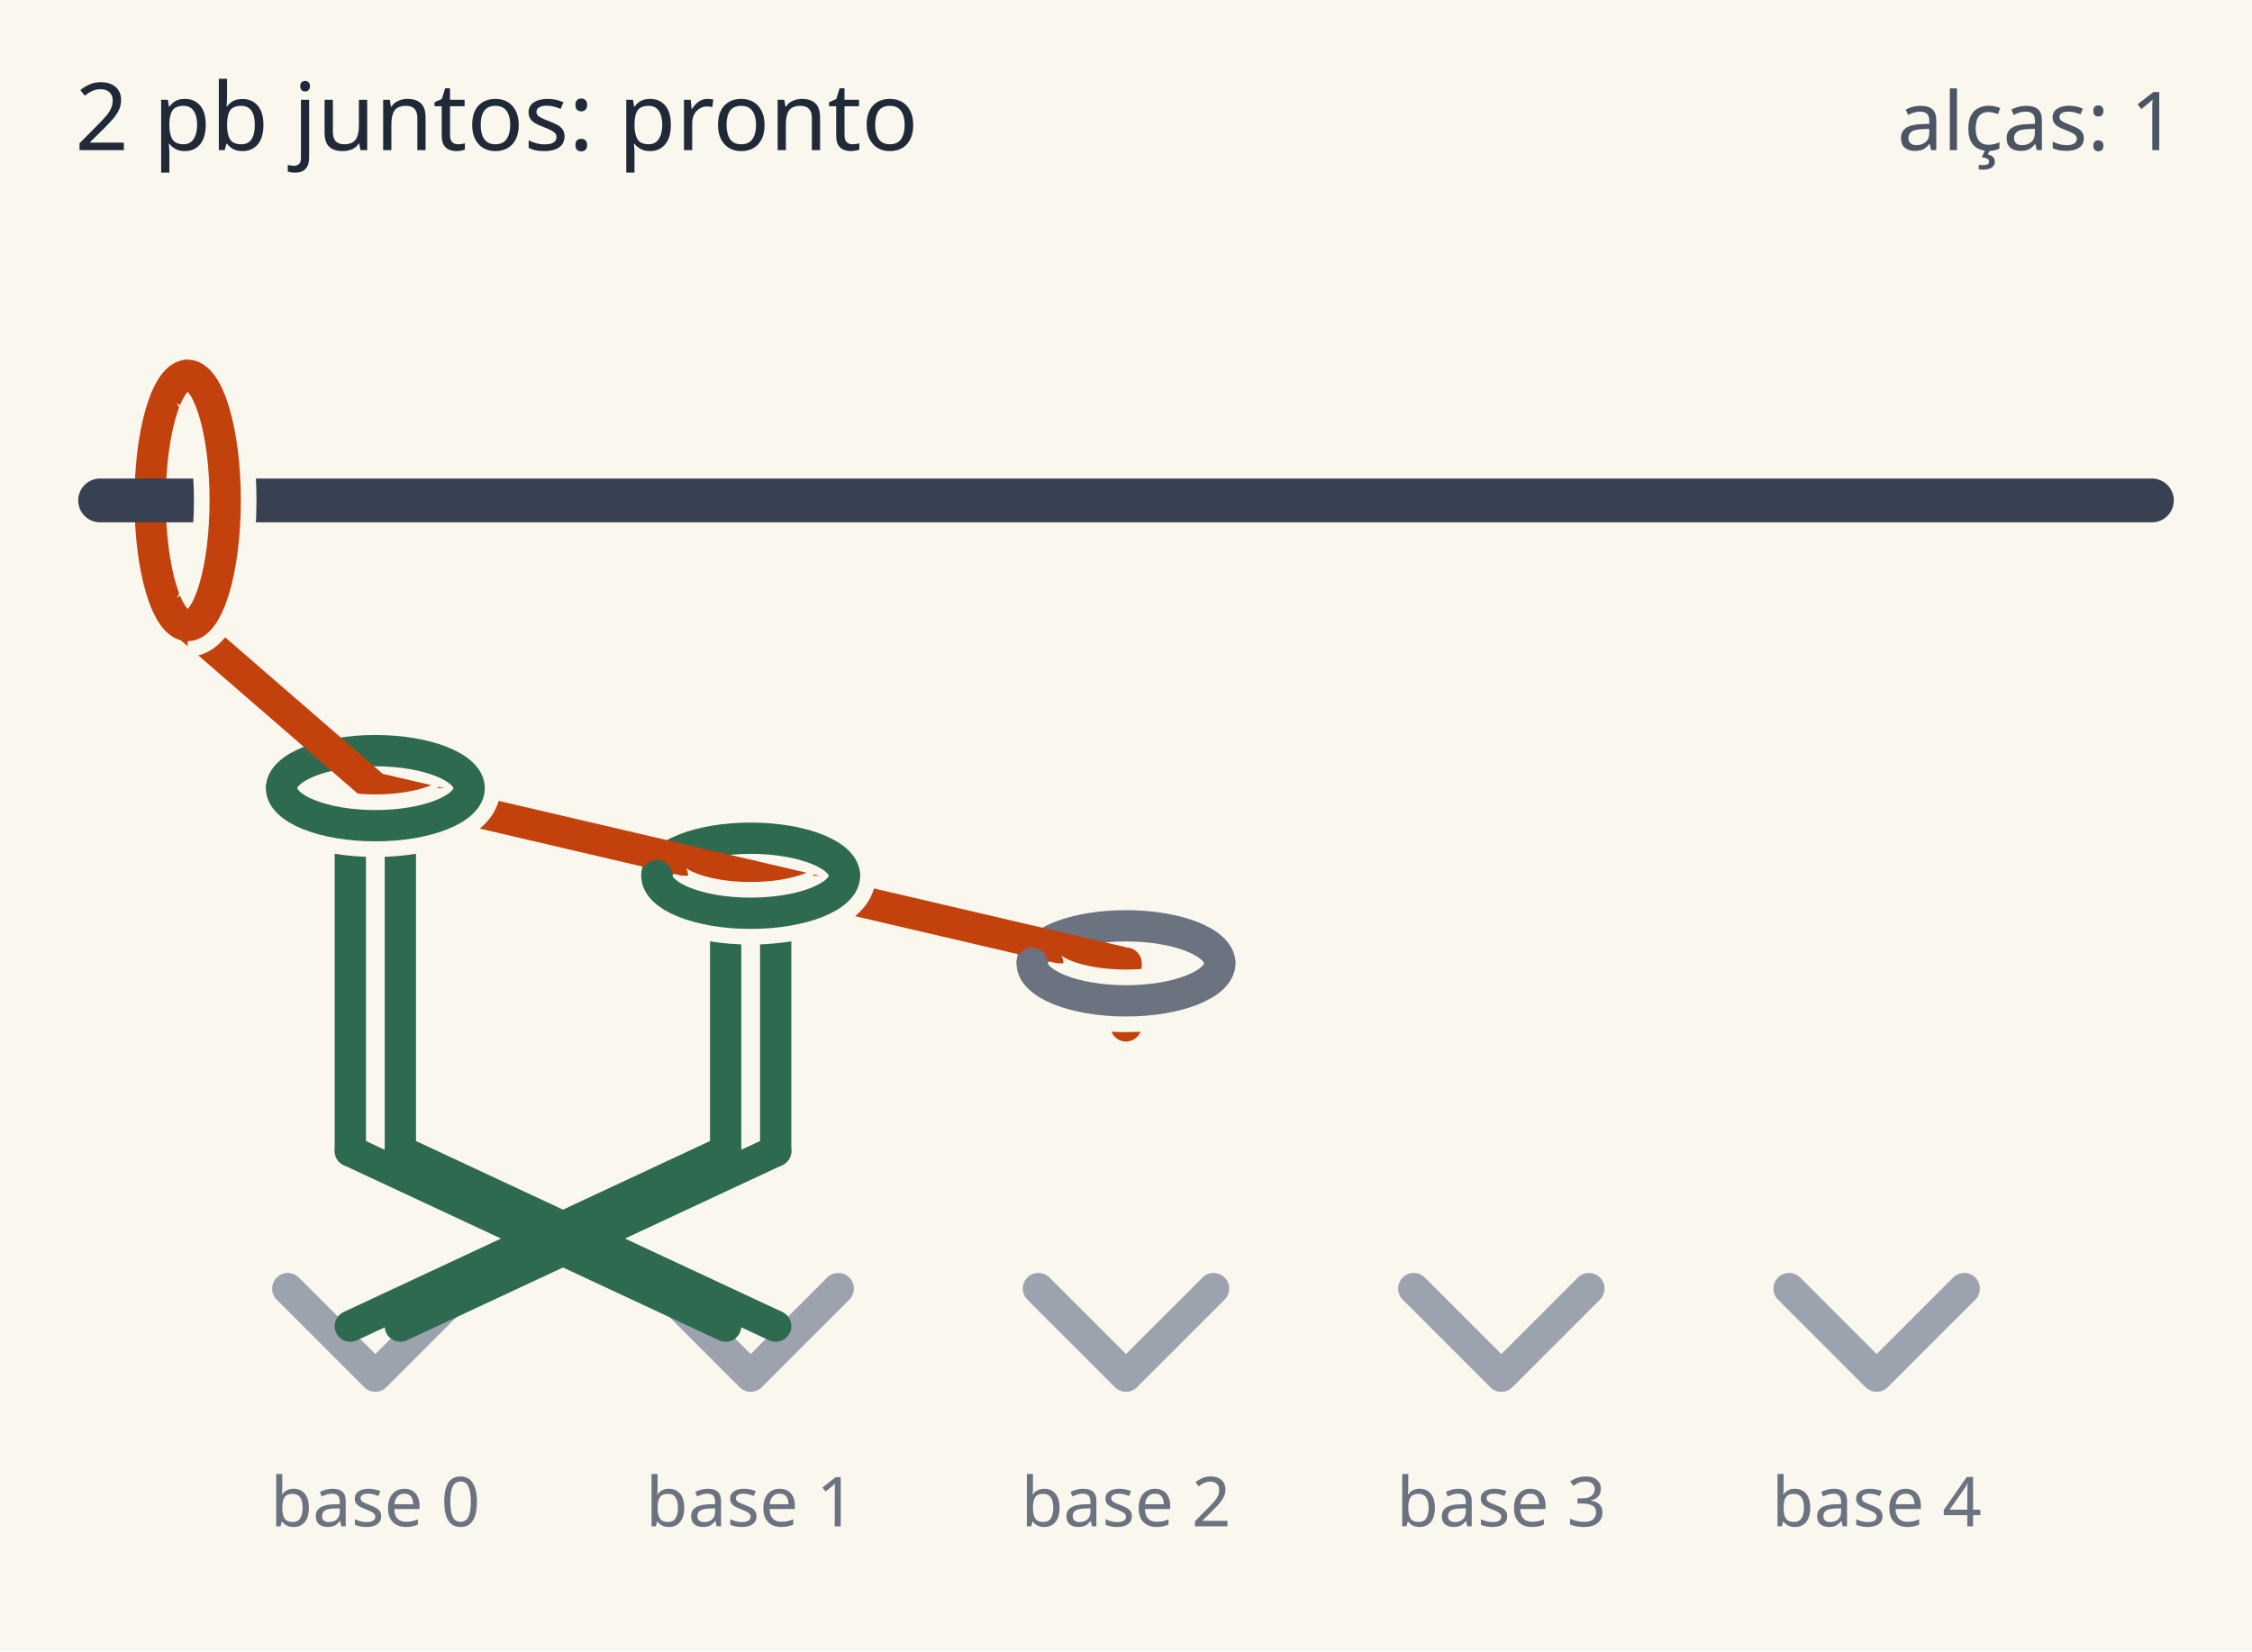
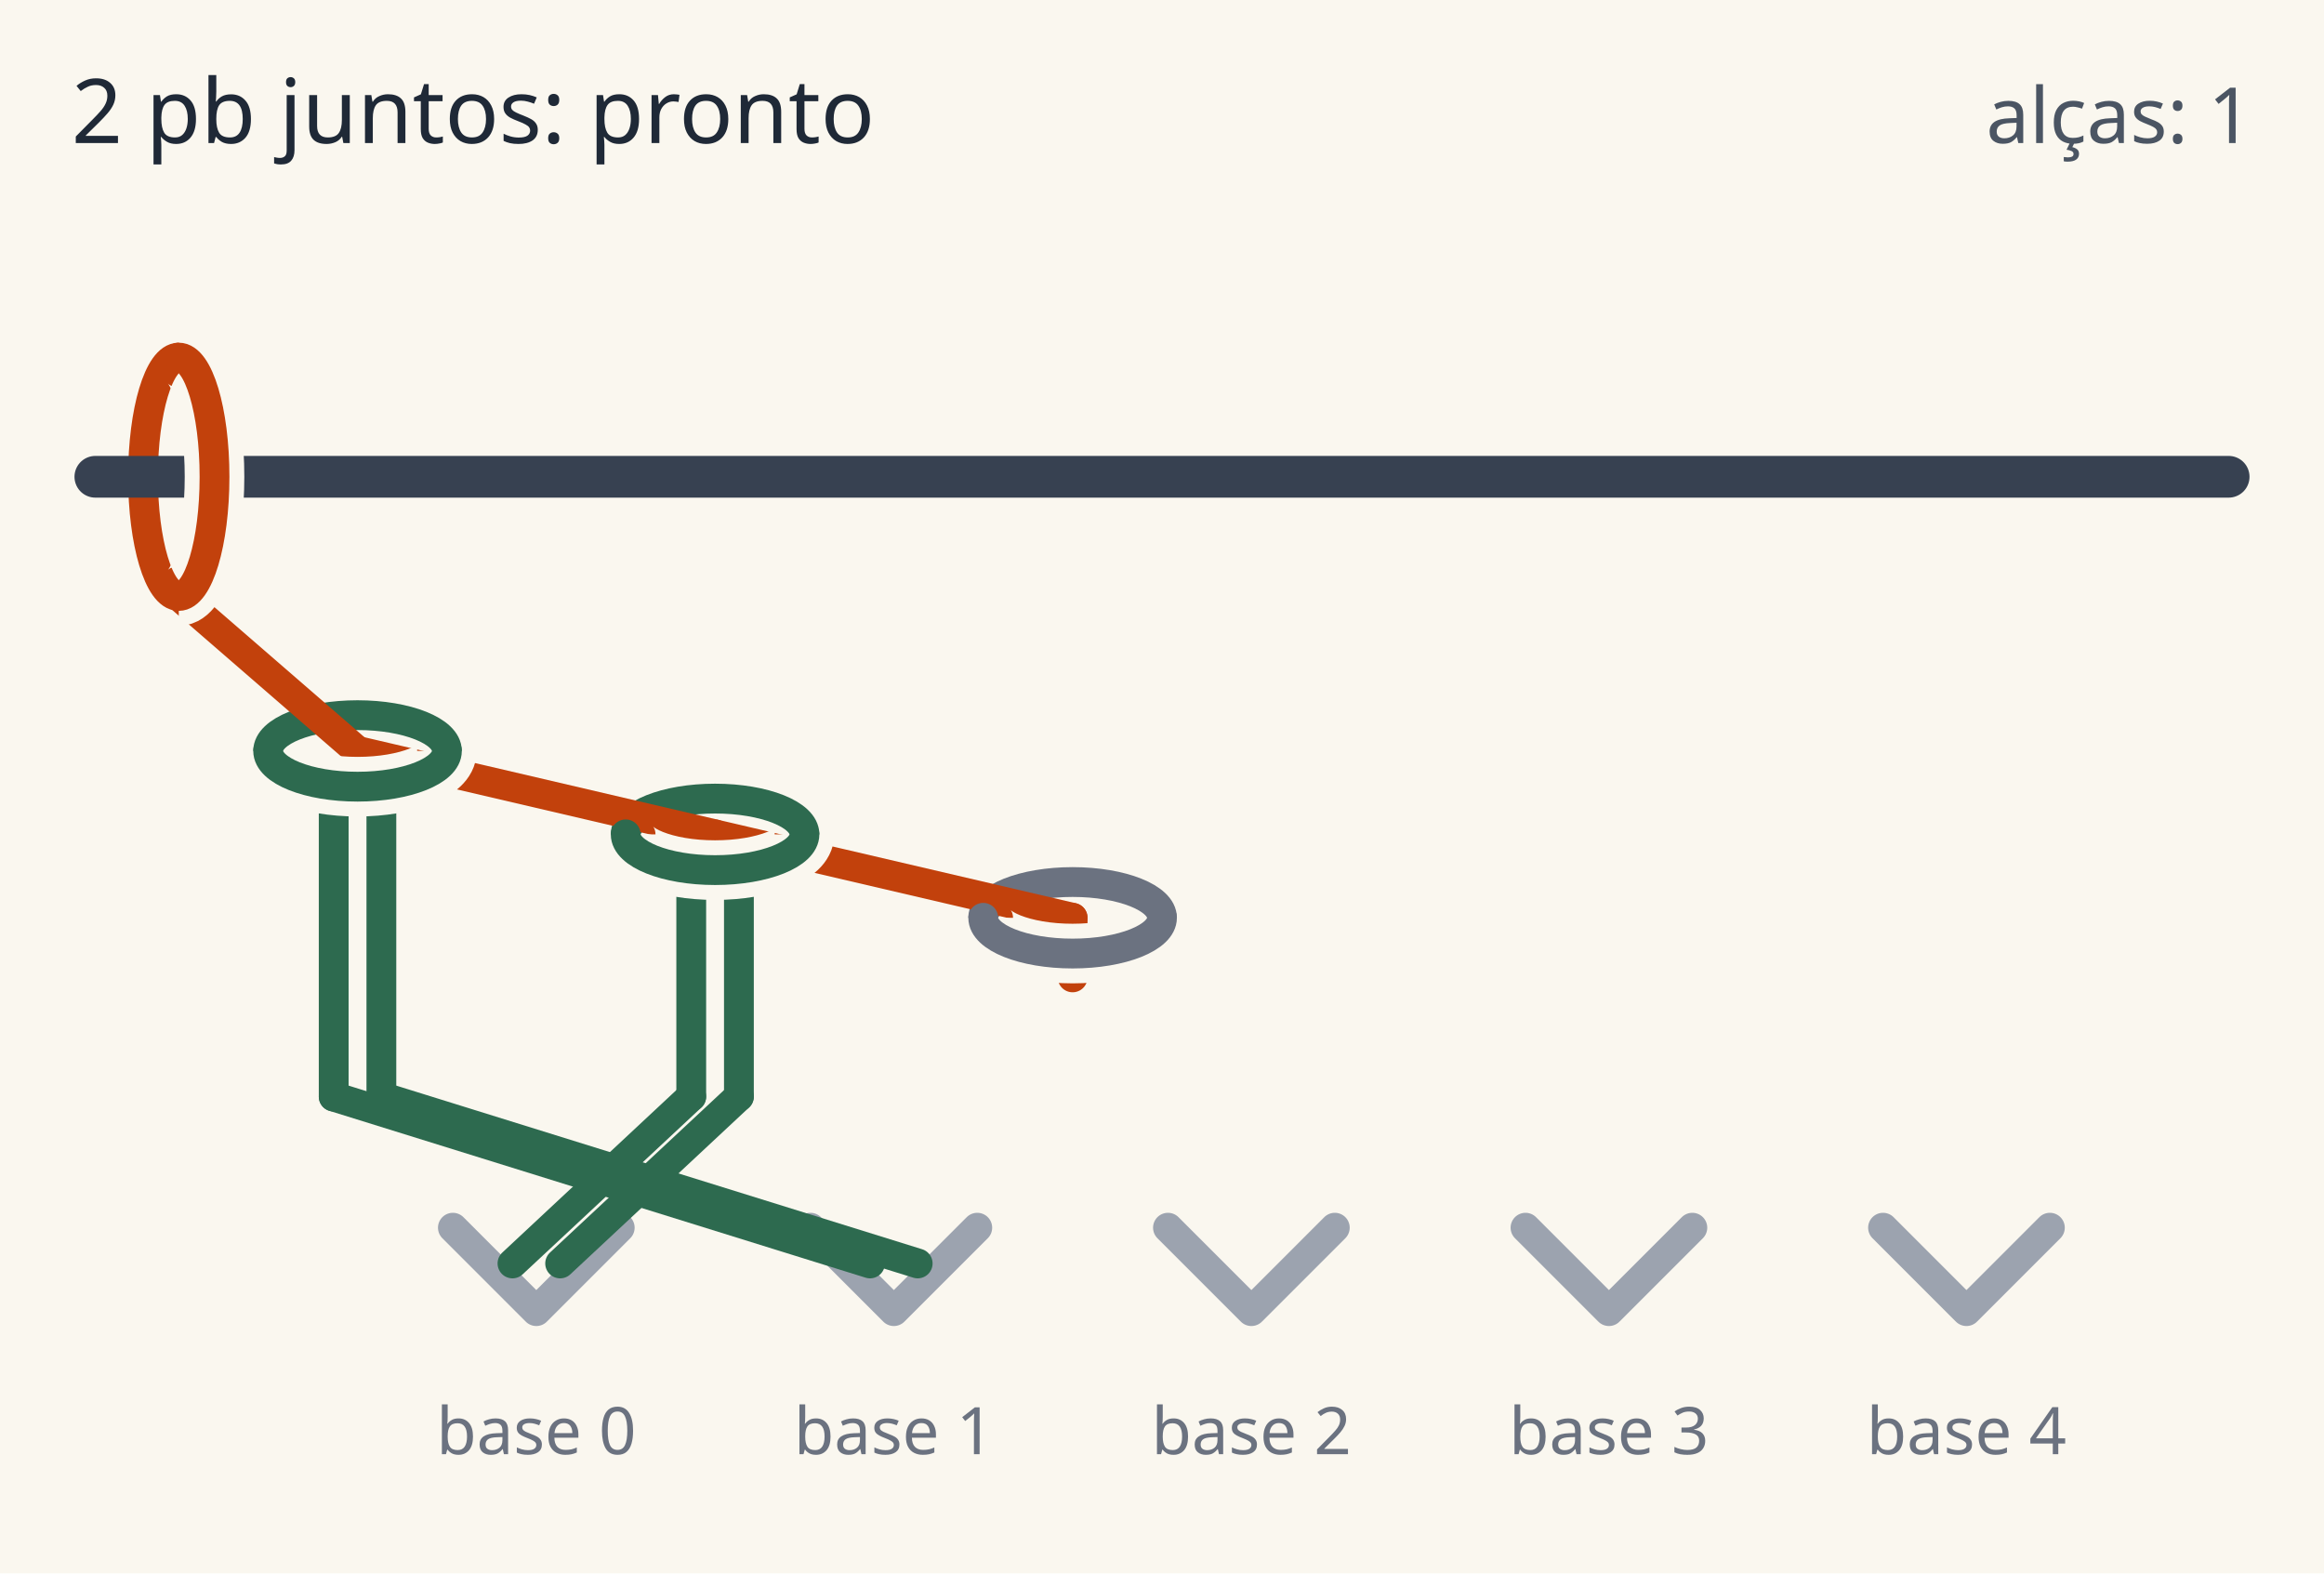
- <svg xmlns="http://www.w3.org/2000/svg" viewBox="0 0 360.0 264.0" width="360.0" height="264.0" font-family="sans-serif">
+ <svg xmlns="http://www.w3.org/2000/svg" viewBox="0 0 390.0 264.0" width="390.0" height="264.0" font-family="sans-serif">
  <rect width="100%" height="100%" fill="#faf7ef" />
  <text x="12" y="24" font-size="15" fill="#1f2937">2 pb juntos: pronto</text>
-   <text x="348.0" y="24" font-size="13" text-anchor="end" fill="#4b5563">alças: 1</text>
-   <path data-base-top="0" d="M 46.0 206.0 L 60.0 220.0 L 74.0 206.0" fill="none" stroke="#9ca3af" stroke-width="5" stroke-linecap="round" stroke-linejoin="round" />
-   <text x="60.0" y="244.0" font-size="11" text-anchor="middle" fill="#6b7280">base 0</text>
-   <path data-base-top="1" d="M 106.0 206.0 L 120.0 220.0 L 134.0 206.0" fill="none" stroke="#9ca3af" stroke-width="5" stroke-linecap="round" stroke-linejoin="round" />
-   <text x="120.0" y="244.0" font-size="11" text-anchor="middle" fill="#6b7280">base 1</text>
-   <path data-base-top="2" d="M 166.0 206.0 L 180.0 220.0 L 194.0 206.0" fill="none" stroke="#9ca3af" stroke-width="5" stroke-linecap="round" stroke-linejoin="round" />
-   <text x="180.0" y="244.0" font-size="11" text-anchor="middle" fill="#6b7280">base 2</text>
-   <path data-base-top="3" d="M 226.0 206.0 L 240.0 220.0 L 254.0 206.0" fill="none" stroke="#9ca3af" stroke-width="5" stroke-linecap="round" stroke-linejoin="round" />
-   <text x="240.0" y="244.0" font-size="11" text-anchor="middle" fill="#6b7280">base 3</text>
-   <path data-base-top="4" d="M 286.0 206.0 L 300.0 220.0 L 314.0 206.0" fill="none" stroke="#9ca3af" stroke-width="5" stroke-linecap="round" stroke-linejoin="round" />
-   <text x="300.0" y="244.0" font-size="11" text-anchor="middle" fill="#6b7280">base 4</text>
+   <text x="378.0" y="24" font-size="13" text-anchor="end" fill="#4b5563">alças: 1</text>
+   <path data-base-top="0" d="M 76.0 206.0 L 90.0 220.0 L 104.0 206.0" fill="none" stroke="#9ca3af" stroke-width="5" stroke-linecap="round" stroke-linejoin="round" />
+   <text x="90.0" y="244.0" font-size="11" text-anchor="middle" fill="#6b7280">base 0</text>
+   <path data-base-top="1" d="M 136.0 206.0 L 150.0 220.0 L 164.0 206.0" fill="none" stroke="#9ca3af" stroke-width="5" stroke-linecap="round" stroke-linejoin="round" />
+   <text x="150.0" y="244.0" font-size="11" text-anchor="middle" fill="#6b7280">base 1</text>
+   <path data-base-top="2" d="M 196.0 206.0 L 210.0 220.0 L 224.0 206.0" fill="none" stroke="#9ca3af" stroke-width="5" stroke-linecap="round" stroke-linejoin="round" />
+   <text x="210.0" y="244.0" font-size="11" text-anchor="middle" fill="#6b7280">base 2</text>
+   <path data-base-top="3" d="M 256.0 206.0 L 270.0 220.0 L 284.0 206.0" fill="none" stroke="#9ca3af" stroke-width="5" stroke-linecap="round" stroke-linejoin="round" />
+   <text x="270.0" y="244.0" font-size="11" text-anchor="middle" fill="#6b7280">base 3</text>
+   <path data-base-top="4" d="M 316.0 206.0 L 330.0 220.0 L 344.0 206.0" fill="none" stroke="#9ca3af" stroke-width="5" stroke-linecap="round" stroke-linejoin="round" />
+   <text x="330.0" y="244.0" font-size="11" text-anchor="middle" fill="#6b7280">base 4</text>
  <line data-leg="1" data-base="0" data-side="l" data-seg="v" x1="116.0" y1="146.0" x2="116.0" y2="184.0" stroke="#2d6a4f" stroke-width="5" stroke-linecap="round" />
-   <line data-leg="1" data-base="0" data-side="l" data-seg="d" x1="116.0" y1="184.0" x2="56.0" y2="212.0" stroke="#2d6a4f" stroke-width="5" stroke-linecap="round" />
+   <line data-leg="1" data-base="0" data-side="l" data-seg="d" x1="116.0" y1="184.0" x2="86.0" y2="212.0" stroke="#2d6a4f" stroke-width="5" stroke-linecap="round" />
  <line data-leg="1" data-base="0" data-side="r" data-seg="v" x1="124.0" y1="146.0" x2="124.0" y2="184.0" stroke="#2d6a4f" stroke-width="5" stroke-linecap="round" />
-   <line data-leg="1" data-base="0" data-side="r" data-seg="d" x1="124.0" y1="184.0" x2="64.0" y2="212.0" stroke="#2d6a4f" stroke-width="5" stroke-linecap="round" />
+   <line data-leg="1" data-base="0" data-side="r" data-seg="d" x1="124.0" y1="184.0" x2="94.0" y2="212.0" stroke="#2d6a4f" stroke-width="5" stroke-linecap="round" />
  <line data-leg="2" data-base="1" data-side="l" data-seg="v" x1="56.0" y1="132.0" x2="56.0" y2="184.0" stroke="#2d6a4f" stroke-width="5" stroke-linecap="round" />
-   <line data-leg="2" data-base="1" data-side="l" data-seg="d" x1="56.0" y1="184.0" x2="116.0" y2="212.0" stroke="#2d6a4f" stroke-width="5" stroke-linecap="round" />
+   <line data-leg="2" data-base="1" data-side="l" data-seg="d" x1="56.0" y1="184.0" x2="146.0" y2="212.0" stroke="#2d6a4f" stroke-width="5" stroke-linecap="round" />
  <line data-leg="2" data-base="1" data-side="r" data-seg="v" x1="64.0" y1="132.0" x2="64.0" y2="184.0" stroke="#2d6a4f" stroke-width="5" stroke-linecap="round" />
-   <line data-leg="2" data-base="1" data-side="r" data-seg="d" x1="64.0" y1="184.0" x2="124.0" y2="212.0" stroke="#2d6a4f" stroke-width="5" stroke-linecap="round" />
+   <line data-leg="2" data-base="1" data-side="r" data-seg="d" x1="64.0" y1="184.0" x2="154.0" y2="212.0" stroke="#2d6a4f" stroke-width="5" stroke-linecap="round" />
  <path data-loop="0" data-kind="initial" data-on-hook="0" data-part="back" d="M 165.0 154.0 A 15 6 0 0 1 195.0 154.0" fill="none" stroke="#6b7280" stroke-width="5" stroke-linecap="round" />
  <path data-loop="1" data-kind="pulled" data-on-hook="0" data-part="back" d="M 105.0 140.0 A 15 6 0 0 1 135.0 140.0" fill="none" stroke="#2d6a4f" stroke-width="5" stroke-linecap="round" />
  <path data-loop="2" data-kind="pulled" data-on-hook="0" data-part="back" d="M 45.0 126.0 A 15 6 0 0 1 75.0 126.0" fill="none" stroke="#2d6a4f" stroke-width="5" stroke-linecap="round" />
  <path data-loop="3" data-kind="yo" data-on-hook="1" data-part="back" d="M 30.0 60.0 A 6 20 0 0 0 30.0 100.0" fill="none" stroke="#c2410c" stroke-width="5" stroke-linecap="round" />
-   <line data-hook="1" x1="16" y1="80" x2="344.0" y2="80" stroke="#374151" stroke-width="7" stroke-linecap="round" />
+   <line data-hook="1" x1="16" y1="80" x2="374.0" y2="80" stroke="#374151" stroke-width="7" stroke-linecap="round" />
  <line data-strand="3" data-draw="1" data-through="2" x1="30.0" y1="100.0" x2="60.0" y2="126.0" stroke="#c2410c" stroke-width="5" stroke-linecap="round" />
  <line data-strand="3" data-draw="1" data-through="1" x1="60.0" y1="126.0" x2="120.0" y2="140.0" stroke="#c2410c" stroke-width="5" stroke-linecap="round" />
  <line data-strand="3" data-draw="1" data-through="0" x1="120.0" y1="140.0" x2="180.0" y2="154.0" stroke="#c2410c" stroke-width="5" stroke-linecap="round" />
  <line data-strand="3" data-draw="1" data-exit="1" x1="180.0" y1="154.0" x2="180.0" y2="164.0" stroke="#c2410c" stroke-width="5" stroke-linecap="round" />
  <path d="M 165.0 154.0 A 15 6 0 0 0 195.0 154.0" fill="none" stroke="#faf7ef" stroke-width="10" stroke-linecap="butt" />
  <path data-loop="0" data-kind="initial" data-on-hook="0" data-part="front" d="M 165.0 154.0 A 15 6 0 0 0 195.0 154.0" fill="none" stroke="#6b7280" stroke-width="5" stroke-linecap="round" />
  <path d="M 105.0 140.0 A 15 6 0 0 0 135.0 140.0" fill="none" stroke="#faf7ef" stroke-width="10" stroke-linecap="butt" />
  <path data-loop="1" data-kind="pulled" data-on-hook="0" data-part="front" d="M 105.0 140.0 A 15 6 0 0 0 135.0 140.0" fill="none" stroke="#2d6a4f" stroke-width="5" stroke-linecap="round" />
  <path d="M 45.0 126.0 A 15 6 0 0 0 75.0 126.0" fill="none" stroke="#faf7ef" stroke-width="10" stroke-linecap="butt" />
  <path data-loop="2" data-kind="pulled" data-on-hook="0" data-part="front" d="M 45.0 126.0 A 15 6 0 0 0 75.0 126.0" fill="none" stroke="#2d6a4f" stroke-width="5" stroke-linecap="round" />
  <path d="M 30.0 60.0 A 6 20 0 0 1 30.0 100.0" fill="none" stroke="#faf7ef" stroke-width="10" stroke-linecap="butt" />
  <path data-loop="3" data-kind="yo" data-on-hook="1" data-part="front" d="M 30.0 60.0 A 6 20 0 0 1 30.0 100.0" fill="none" stroke="#c2410c" stroke-width="5" stroke-linecap="round" />
</svg>
